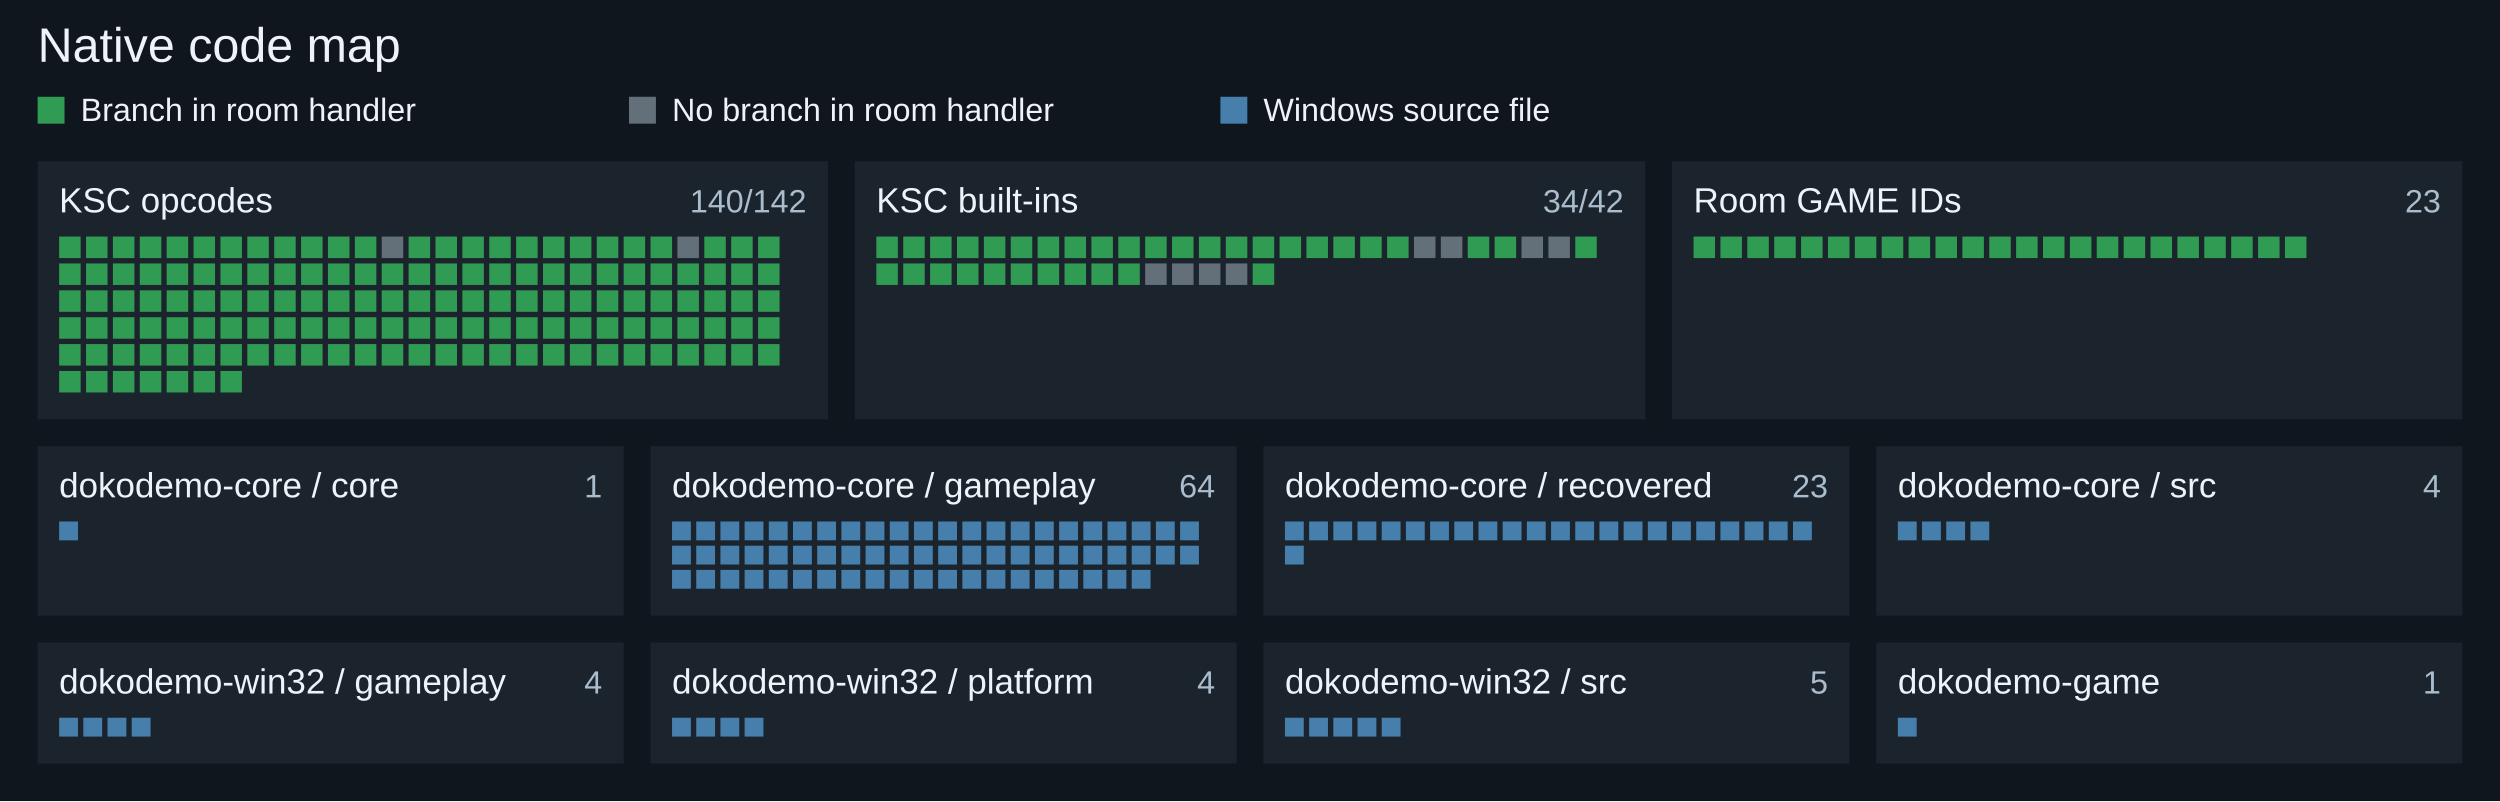
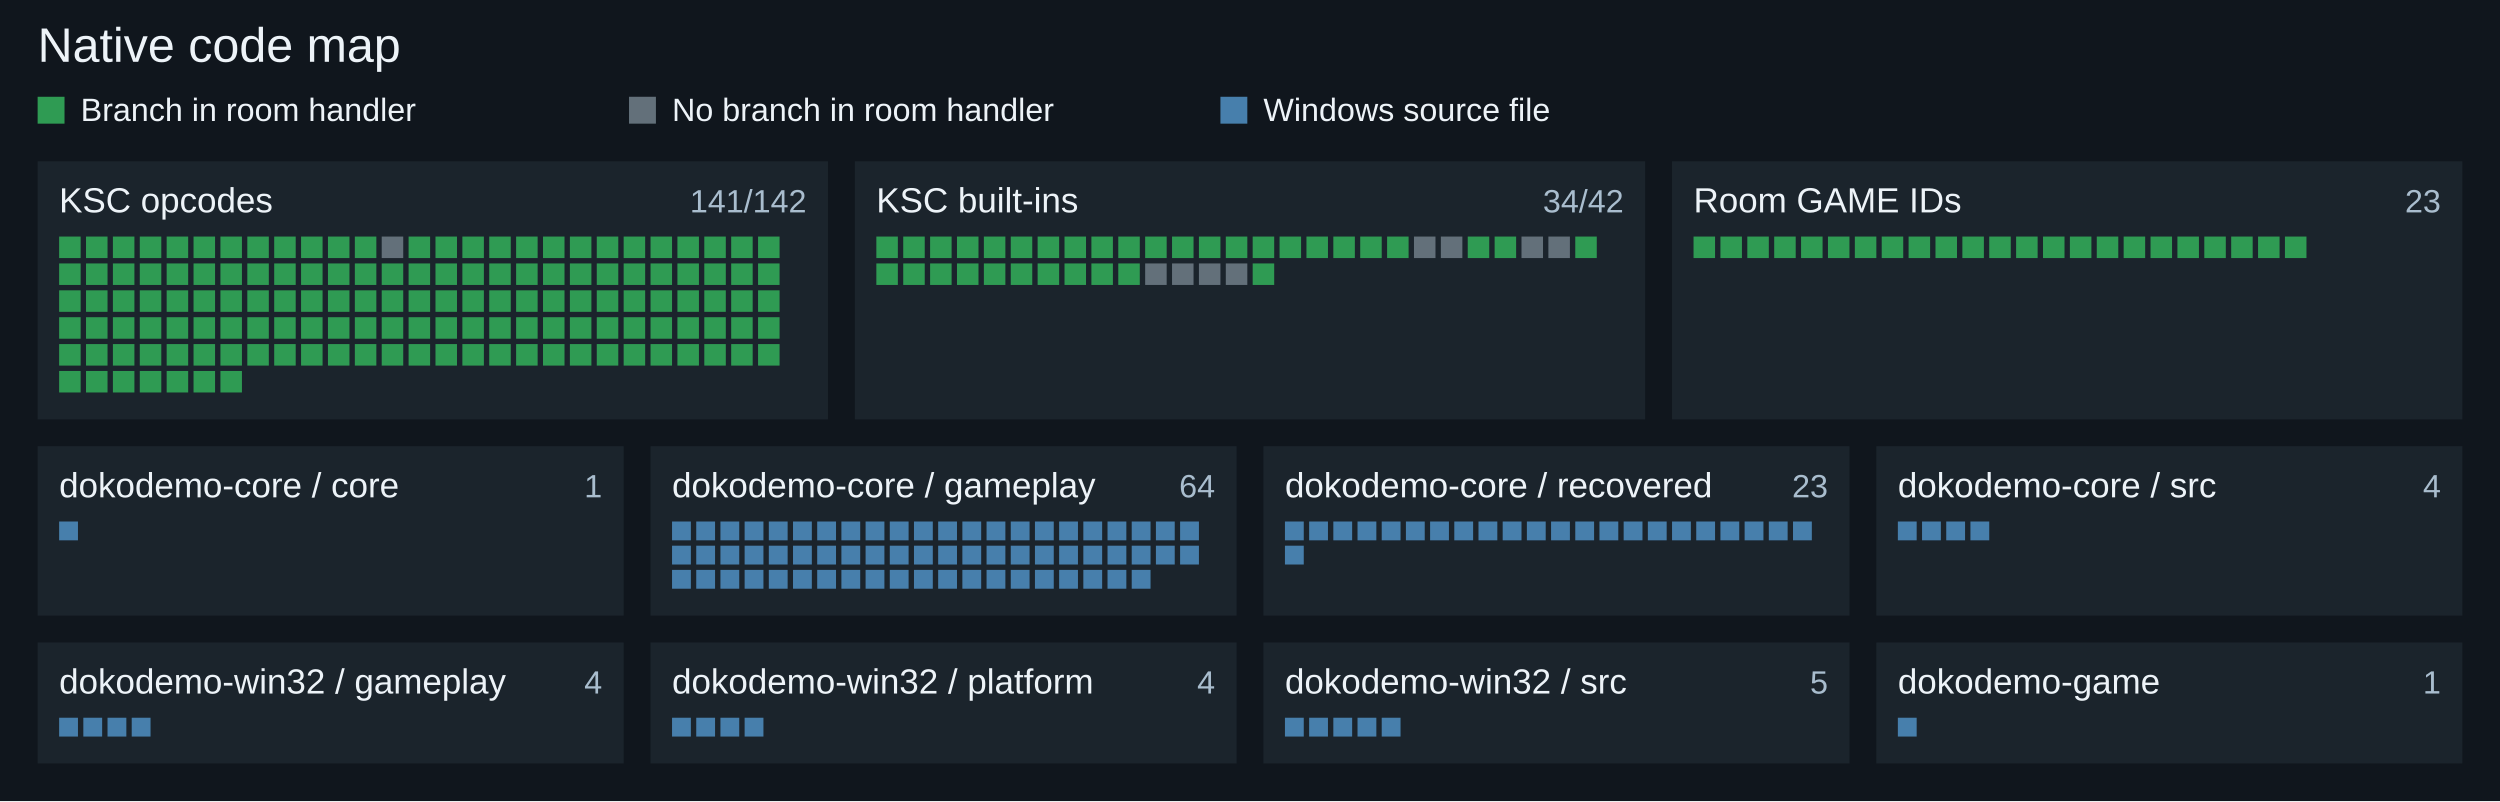
<svg xmlns="http://www.w3.org/2000/svg" width="930" height="298" viewBox="0 0 930 298" role="img" aria-label="Native code map. Each square represents a dispatch ID or Windows source file.">
  <rect x="0" y="0" width="930" height="298" fill="#10161d" />
  <g font-family="Segoe UI, Arial, sans-serif">
    <text x="14" y="23" font-size="18" fill="#edf3f8">Native code map</text>
    <rect x="14" y="36" width="10" height="10" fill="#2f9b53" />
    <text x="30" y="45" font-size="12" fill="#edf3f8">Branch in room handler</text>
    <rect x="234" y="36" width="10" height="10" fill="#63707a" />
    <text x="250" y="45" font-size="12" fill="#edf3f8">No branch in room handler</text>
    <rect x="454" y="36" width="10" height="10" fill="#477fac" />
    <text x="470" y="45" font-size="12" fill="#edf3f8">Windows source file</text>
    <rect x="14" y="60" width="294" height="96" fill="#1b242c" />
    <text x="22" y="79" font-size="13" fill="#edf3f8">KSC opcodes</text>
-     <text x="300" y="79" font-size="12" fill="#a9bdce" text-anchor="end">140/142</text>
+     <text x="300" y="79" font-size="12" fill="#a9bdce" text-anchor="end">141/142</text>
    <rect x="22" y="88" width="8" height="8" fill="#2f9b53" />
    <rect x="32" y="88" width="8" height="8" fill="#2f9b53" />
    <rect x="42" y="88" width="8" height="8" fill="#2f9b53" />
    <rect x="52" y="88" width="8" height="8" fill="#2f9b53" />
    <rect x="62" y="88" width="8" height="8" fill="#2f9b53" />
    <rect x="72" y="88" width="8" height="8" fill="#2f9b53" />
    <rect x="82" y="88" width="8" height="8" fill="#2f9b53" />
    <rect x="92" y="88" width="8" height="8" fill="#2f9b53" />
    <rect x="102" y="88" width="8" height="8" fill="#2f9b53" />
    <rect x="112" y="88" width="8" height="8" fill="#2f9b53" />
    <rect x="122" y="88" width="8" height="8" fill="#2f9b53" />
    <rect x="132" y="88" width="8" height="8" fill="#2f9b53" />
    <rect x="142" y="88" width="8" height="8" fill="#63707a" />
    <rect x="152" y="88" width="8" height="8" fill="#2f9b53" />
    <rect x="162" y="88" width="8" height="8" fill="#2f9b53" />
    <rect x="172" y="88" width="8" height="8" fill="#2f9b53" />
    <rect x="182" y="88" width="8" height="8" fill="#2f9b53" />
    <rect x="192" y="88" width="8" height="8" fill="#2f9b53" />
    <rect x="202" y="88" width="8" height="8" fill="#2f9b53" />
    <rect x="212" y="88" width="8" height="8" fill="#2f9b53" />
    <rect x="222" y="88" width="8" height="8" fill="#2f9b53" />
    <rect x="232" y="88" width="8" height="8" fill="#2f9b53" />
    <rect x="242" y="88" width="8" height="8" fill="#2f9b53" />
-     <rect x="252" y="88" width="8" height="8" fill="#63707a" />
+     <rect x="252" y="88" width="8" height="8" fill="#2f9b53" />
    <rect x="262" y="88" width="8" height="8" fill="#2f9b53" />
    <rect x="272" y="88" width="8" height="8" fill="#2f9b53" />
    <rect x="282" y="88" width="8" height="8" fill="#2f9b53" />
    <rect x="22" y="98" width="8" height="8" fill="#2f9b53" />
    <rect x="32" y="98" width="8" height="8" fill="#2f9b53" />
    <rect x="42" y="98" width="8" height="8" fill="#2f9b53" />
    <rect x="52" y="98" width="8" height="8" fill="#2f9b53" />
    <rect x="62" y="98" width="8" height="8" fill="#2f9b53" />
    <rect x="72" y="98" width="8" height="8" fill="#2f9b53" />
    <rect x="82" y="98" width="8" height="8" fill="#2f9b53" />
    <rect x="92" y="98" width="8" height="8" fill="#2f9b53" />
    <rect x="102" y="98" width="8" height="8" fill="#2f9b53" />
    <rect x="112" y="98" width="8" height="8" fill="#2f9b53" />
    <rect x="122" y="98" width="8" height="8" fill="#2f9b53" />
    <rect x="132" y="98" width="8" height="8" fill="#2f9b53" />
    <rect x="142" y="98" width="8" height="8" fill="#2f9b53" />
    <rect x="152" y="98" width="8" height="8" fill="#2f9b53" />
    <rect x="162" y="98" width="8" height="8" fill="#2f9b53" />
    <rect x="172" y="98" width="8" height="8" fill="#2f9b53" />
    <rect x="182" y="98" width="8" height="8" fill="#2f9b53" />
    <rect x="192" y="98" width="8" height="8" fill="#2f9b53" />
    <rect x="202" y="98" width="8" height="8" fill="#2f9b53" />
    <rect x="212" y="98" width="8" height="8" fill="#2f9b53" />
    <rect x="222" y="98" width="8" height="8" fill="#2f9b53" />
    <rect x="232" y="98" width="8" height="8" fill="#2f9b53" />
    <rect x="242" y="98" width="8" height="8" fill="#2f9b53" />
    <rect x="252" y="98" width="8" height="8" fill="#2f9b53" />
    <rect x="262" y="98" width="8" height="8" fill="#2f9b53" />
    <rect x="272" y="98" width="8" height="8" fill="#2f9b53" />
    <rect x="282" y="98" width="8" height="8" fill="#2f9b53" />
    <rect x="22" y="108" width="8" height="8" fill="#2f9b53" />
    <rect x="32" y="108" width="8" height="8" fill="#2f9b53" />
    <rect x="42" y="108" width="8" height="8" fill="#2f9b53" />
    <rect x="52" y="108" width="8" height="8" fill="#2f9b53" />
    <rect x="62" y="108" width="8" height="8" fill="#2f9b53" />
    <rect x="72" y="108" width="8" height="8" fill="#2f9b53" />
    <rect x="82" y="108" width="8" height="8" fill="#2f9b53" />
    <rect x="92" y="108" width="8" height="8" fill="#2f9b53" />
    <rect x="102" y="108" width="8" height="8" fill="#2f9b53" />
    <rect x="112" y="108" width="8" height="8" fill="#2f9b53" />
    <rect x="122" y="108" width="8" height="8" fill="#2f9b53" />
    <rect x="132" y="108" width="8" height="8" fill="#2f9b53" />
    <rect x="142" y="108" width="8" height="8" fill="#2f9b53" />
    <rect x="152" y="108" width="8" height="8" fill="#2f9b53" />
    <rect x="162" y="108" width="8" height="8" fill="#2f9b53" />
    <rect x="172" y="108" width="8" height="8" fill="#2f9b53" />
    <rect x="182" y="108" width="8" height="8" fill="#2f9b53" />
    <rect x="192" y="108" width="8" height="8" fill="#2f9b53" />
    <rect x="202" y="108" width="8" height="8" fill="#2f9b53" />
    <rect x="212" y="108" width="8" height="8" fill="#2f9b53" />
    <rect x="222" y="108" width="8" height="8" fill="#2f9b53" />
    <rect x="232" y="108" width="8" height="8" fill="#2f9b53" />
    <rect x="242" y="108" width="8" height="8" fill="#2f9b53" />
    <rect x="252" y="108" width="8" height="8" fill="#2f9b53" />
    <rect x="262" y="108" width="8" height="8" fill="#2f9b53" />
    <rect x="272" y="108" width="8" height="8" fill="#2f9b53" />
    <rect x="282" y="108" width="8" height="8" fill="#2f9b53" />
    <rect x="22" y="118" width="8" height="8" fill="#2f9b53" />
    <rect x="32" y="118" width="8" height="8" fill="#2f9b53" />
    <rect x="42" y="118" width="8" height="8" fill="#2f9b53" />
    <rect x="52" y="118" width="8" height="8" fill="#2f9b53" />
    <rect x="62" y="118" width="8" height="8" fill="#2f9b53" />
    <rect x="72" y="118" width="8" height="8" fill="#2f9b53" />
    <rect x="82" y="118" width="8" height="8" fill="#2f9b53" />
    <rect x="92" y="118" width="8" height="8" fill="#2f9b53" />
    <rect x="102" y="118" width="8" height="8" fill="#2f9b53" />
    <rect x="112" y="118" width="8" height="8" fill="#2f9b53" />
    <rect x="122" y="118" width="8" height="8" fill="#2f9b53" />
    <rect x="132" y="118" width="8" height="8" fill="#2f9b53" />
    <rect x="142" y="118" width="8" height="8" fill="#2f9b53" />
    <rect x="152" y="118" width="8" height="8" fill="#2f9b53" />
    <rect x="162" y="118" width="8" height="8" fill="#2f9b53" />
    <rect x="172" y="118" width="8" height="8" fill="#2f9b53" />
    <rect x="182" y="118" width="8" height="8" fill="#2f9b53" />
    <rect x="192" y="118" width="8" height="8" fill="#2f9b53" />
    <rect x="202" y="118" width="8" height="8" fill="#2f9b53" />
    <rect x="212" y="118" width="8" height="8" fill="#2f9b53" />
    <rect x="222" y="118" width="8" height="8" fill="#2f9b53" />
    <rect x="232" y="118" width="8" height="8" fill="#2f9b53" />
    <rect x="242" y="118" width="8" height="8" fill="#2f9b53" />
    <rect x="252" y="118" width="8" height="8" fill="#2f9b53" />
    <rect x="262" y="118" width="8" height="8" fill="#2f9b53" />
    <rect x="272" y="118" width="8" height="8" fill="#2f9b53" />
    <rect x="282" y="118" width="8" height="8" fill="#2f9b53" />
    <rect x="22" y="128" width="8" height="8" fill="#2f9b53" />
    <rect x="32" y="128" width="8" height="8" fill="#2f9b53" />
    <rect x="42" y="128" width="8" height="8" fill="#2f9b53" />
    <rect x="52" y="128" width="8" height="8" fill="#2f9b53" />
    <rect x="62" y="128" width="8" height="8" fill="#2f9b53" />
    <rect x="72" y="128" width="8" height="8" fill="#2f9b53" />
    <rect x="82" y="128" width="8" height="8" fill="#2f9b53" />
    <rect x="92" y="128" width="8" height="8" fill="#2f9b53" />
    <rect x="102" y="128" width="8" height="8" fill="#2f9b53" />
    <rect x="112" y="128" width="8" height="8" fill="#2f9b53" />
    <rect x="122" y="128" width="8" height="8" fill="#2f9b53" />
    <rect x="132" y="128" width="8" height="8" fill="#2f9b53" />
    <rect x="142" y="128" width="8" height="8" fill="#2f9b53" />
    <rect x="152" y="128" width="8" height="8" fill="#2f9b53" />
    <rect x="162" y="128" width="8" height="8" fill="#2f9b53" />
    <rect x="172" y="128" width="8" height="8" fill="#2f9b53" />
    <rect x="182" y="128" width="8" height="8" fill="#2f9b53" />
    <rect x="192" y="128" width="8" height="8" fill="#2f9b53" />
    <rect x="202" y="128" width="8" height="8" fill="#2f9b53" />
    <rect x="212" y="128" width="8" height="8" fill="#2f9b53" />
    <rect x="222" y="128" width="8" height="8" fill="#2f9b53" />
    <rect x="232" y="128" width="8" height="8" fill="#2f9b53" />
    <rect x="242" y="128" width="8" height="8" fill="#2f9b53" />
    <rect x="252" y="128" width="8" height="8" fill="#2f9b53" />
    <rect x="262" y="128" width="8" height="8" fill="#2f9b53" />
    <rect x="272" y="128" width="8" height="8" fill="#2f9b53" />
    <rect x="282" y="128" width="8" height="8" fill="#2f9b53" />
    <rect x="22" y="138" width="8" height="8" fill="#2f9b53" />
    <rect x="32" y="138" width="8" height="8" fill="#2f9b53" />
    <rect x="42" y="138" width="8" height="8" fill="#2f9b53" />
    <rect x="52" y="138" width="8" height="8" fill="#2f9b53" />
    <rect x="62" y="138" width="8" height="8" fill="#2f9b53" />
    <rect x="72" y="138" width="8" height="8" fill="#2f9b53" />
    <rect x="82" y="138" width="8" height="8" fill="#2f9b53" />
    <rect x="318" y="60" width="294" height="96" fill="#1b242c" />
    <text x="326" y="79" font-size="13" fill="#edf3f8">KSC built-ins</text>
    <text x="604" y="79" font-size="12" fill="#a9bdce" text-anchor="end">34/42</text>
    <rect x="326" y="88" width="8" height="8" fill="#2f9b53" />
    <rect x="336" y="88" width="8" height="8" fill="#2f9b53" />
    <rect x="346" y="88" width="8" height="8" fill="#2f9b53" />
    <rect x="356" y="88" width="8" height="8" fill="#2f9b53" />
    <rect x="366" y="88" width="8" height="8" fill="#2f9b53" />
    <rect x="376" y="88" width="8" height="8" fill="#2f9b53" />
    <rect x="386" y="88" width="8" height="8" fill="#2f9b53" />
    <rect x="396" y="88" width="8" height="8" fill="#2f9b53" />
    <rect x="406" y="88" width="8" height="8" fill="#2f9b53" />
    <rect x="416" y="88" width="8" height="8" fill="#2f9b53" />
    <rect x="426" y="88" width="8" height="8" fill="#2f9b53" />
    <rect x="436" y="88" width="8" height="8" fill="#2f9b53" />
    <rect x="446" y="88" width="8" height="8" fill="#2f9b53" />
    <rect x="456" y="88" width="8" height="8" fill="#2f9b53" />
    <rect x="466" y="88" width="8" height="8" fill="#2f9b53" />
    <rect x="476" y="88" width="8" height="8" fill="#2f9b53" />
    <rect x="486" y="88" width="8" height="8" fill="#2f9b53" />
    <rect x="496" y="88" width="8" height="8" fill="#2f9b53" />
    <rect x="506" y="88" width="8" height="8" fill="#2f9b53" />
    <rect x="516" y="88" width="8" height="8" fill="#2f9b53" />
    <rect x="526" y="88" width="8" height="8" fill="#63707a" />
    <rect x="536" y="88" width="8" height="8" fill="#63707a" />
    <rect x="546" y="88" width="8" height="8" fill="#2f9b53" />
    <rect x="556" y="88" width="8" height="8" fill="#2f9b53" />
    <rect x="566" y="88" width="8" height="8" fill="#63707a" />
    <rect x="576" y="88" width="8" height="8" fill="#63707a" />
    <rect x="586" y="88" width="8" height="8" fill="#2f9b53" />
    <rect x="326" y="98" width="8" height="8" fill="#2f9b53" />
    <rect x="336" y="98" width="8" height="8" fill="#2f9b53" />
    <rect x="346" y="98" width="8" height="8" fill="#2f9b53" />
    <rect x="356" y="98" width="8" height="8" fill="#2f9b53" />
    <rect x="366" y="98" width="8" height="8" fill="#2f9b53" />
    <rect x="376" y="98" width="8" height="8" fill="#2f9b53" />
    <rect x="386" y="98" width="8" height="8" fill="#2f9b53" />
    <rect x="396" y="98" width="8" height="8" fill="#2f9b53" />
    <rect x="406" y="98" width="8" height="8" fill="#2f9b53" />
    <rect x="416" y="98" width="8" height="8" fill="#2f9b53" />
    <rect x="426" y="98" width="8" height="8" fill="#63707a" />
    <rect x="436" y="98" width="8" height="8" fill="#63707a" />
    <rect x="446" y="98" width="8" height="8" fill="#63707a" />
    <rect x="456" y="98" width="8" height="8" fill="#63707a" />
    <rect x="466" y="98" width="8" height="8" fill="#2f9b53" />
    <rect x="622" y="60" width="294" height="96" fill="#1b242c" />
    <text x="630" y="79" font-size="13" fill="#edf3f8">Room GAME IDs</text>
    <text x="908" y="79" font-size="12" fill="#a9bdce" text-anchor="end">23</text>
    <rect x="630" y="88" width="8" height="8" fill="#2f9b53" />
    <rect x="640" y="88" width="8" height="8" fill="#2f9b53" />
    <rect x="650" y="88" width="8" height="8" fill="#2f9b53" />
    <rect x="660" y="88" width="8" height="8" fill="#2f9b53" />
    <rect x="670" y="88" width="8" height="8" fill="#2f9b53" />
    <rect x="680" y="88" width="8" height="8" fill="#2f9b53" />
    <rect x="690" y="88" width="8" height="8" fill="#2f9b53" />
    <rect x="700" y="88" width="8" height="8" fill="#2f9b53" />
    <rect x="710" y="88" width="8" height="8" fill="#2f9b53" />
    <rect x="720" y="88" width="8" height="8" fill="#2f9b53" />
    <rect x="730" y="88" width="8" height="8" fill="#2f9b53" />
    <rect x="740" y="88" width="8" height="8" fill="#2f9b53" />
    <rect x="750" y="88" width="8" height="8" fill="#2f9b53" />
    <rect x="760" y="88" width="8" height="8" fill="#2f9b53" />
    <rect x="770" y="88" width="8" height="8" fill="#2f9b53" />
    <rect x="780" y="88" width="8" height="8" fill="#2f9b53" />
    <rect x="790" y="88" width="8" height="8" fill="#2f9b53" />
    <rect x="800" y="88" width="8" height="8" fill="#2f9b53" />
    <rect x="810" y="88" width="8" height="8" fill="#2f9b53" />
    <rect x="820" y="88" width="8" height="8" fill="#2f9b53" />
    <rect x="830" y="88" width="8" height="8" fill="#2f9b53" />
    <rect x="840" y="88" width="8" height="8" fill="#2f9b53" />
    <rect x="850" y="88" width="8" height="8" fill="#2f9b53" />
    <rect x="14" y="166" width="218" height="63" fill="#1b242c" />
    <text x="22" y="185" font-size="13" fill="#edf3f8">dokodemo-core / core</text>
    <text x="224" y="185" font-size="12" fill="#a9bdce" text-anchor="end">1</text>
    <rect x="22" y="194" width="7" height="7" fill="#477fac" />
    <rect x="242" y="166" width="218" height="63" fill="#1b242c" />
    <text x="250" y="185" font-size="13" fill="#edf3f8">dokodemo-core / gameplay</text>
    <text x="452" y="185" font-size="12" fill="#a9bdce" text-anchor="end">64</text>
    <rect x="250" y="194" width="7" height="7" fill="#477fac" />
    <rect x="259" y="194" width="7" height="7" fill="#477fac" />
    <rect x="268" y="194" width="7" height="7" fill="#477fac" />
    <rect x="277" y="194" width="7" height="7" fill="#477fac" />
    <rect x="286" y="194" width="7" height="7" fill="#477fac" />
    <rect x="295" y="194" width="7" height="7" fill="#477fac" />
    <rect x="304" y="194" width="7" height="7" fill="#477fac" />
    <rect x="313" y="194" width="7" height="7" fill="#477fac" />
    <rect x="322" y="194" width="7" height="7" fill="#477fac" />
    <rect x="331" y="194" width="7" height="7" fill="#477fac" />
    <rect x="340" y="194" width="7" height="7" fill="#477fac" />
    <rect x="349" y="194" width="7" height="7" fill="#477fac" />
    <rect x="358" y="194" width="7" height="7" fill="#477fac" />
    <rect x="367" y="194" width="7" height="7" fill="#477fac" />
    <rect x="376" y="194" width="7" height="7" fill="#477fac" />
    <rect x="385" y="194" width="7" height="7" fill="#477fac" />
    <rect x="394" y="194" width="7" height="7" fill="#477fac" />
    <rect x="403" y="194" width="7" height="7" fill="#477fac" />
    <rect x="412" y="194" width="7" height="7" fill="#477fac" />
    <rect x="421" y="194" width="7" height="7" fill="#477fac" />
    <rect x="430" y="194" width="7" height="7" fill="#477fac" />
    <rect x="439" y="194" width="7" height="7" fill="#477fac" />
    <rect x="250" y="203" width="7" height="7" fill="#477fac" />
    <rect x="259" y="203" width="7" height="7" fill="#477fac" />
    <rect x="268" y="203" width="7" height="7" fill="#477fac" />
    <rect x="277" y="203" width="7" height="7" fill="#477fac" />
    <rect x="286" y="203" width="7" height="7" fill="#477fac" />
    <rect x="295" y="203" width="7" height="7" fill="#477fac" />
    <rect x="304" y="203" width="7" height="7" fill="#477fac" />
    <rect x="313" y="203" width="7" height="7" fill="#477fac" />
    <rect x="322" y="203" width="7" height="7" fill="#477fac" />
    <rect x="331" y="203" width="7" height="7" fill="#477fac" />
    <rect x="340" y="203" width="7" height="7" fill="#477fac" />
    <rect x="349" y="203" width="7" height="7" fill="#477fac" />
    <rect x="358" y="203" width="7" height="7" fill="#477fac" />
    <rect x="367" y="203" width="7" height="7" fill="#477fac" />
    <rect x="376" y="203" width="7" height="7" fill="#477fac" />
    <rect x="385" y="203" width="7" height="7" fill="#477fac" />
    <rect x="394" y="203" width="7" height="7" fill="#477fac" />
    <rect x="403" y="203" width="7" height="7" fill="#477fac" />
    <rect x="412" y="203" width="7" height="7" fill="#477fac" />
    <rect x="421" y="203" width="7" height="7" fill="#477fac" />
    <rect x="430" y="203" width="7" height="7" fill="#477fac" />
    <rect x="439" y="203" width="7" height="7" fill="#477fac" />
    <rect x="250" y="212" width="7" height="7" fill="#477fac" />
    <rect x="259" y="212" width="7" height="7" fill="#477fac" />
    <rect x="268" y="212" width="7" height="7" fill="#477fac" />
    <rect x="277" y="212" width="7" height="7" fill="#477fac" />
    <rect x="286" y="212" width="7" height="7" fill="#477fac" />
    <rect x="295" y="212" width="7" height="7" fill="#477fac" />
    <rect x="304" y="212" width="7" height="7" fill="#477fac" />
    <rect x="313" y="212" width="7" height="7" fill="#477fac" />
    <rect x="322" y="212" width="7" height="7" fill="#477fac" />
    <rect x="331" y="212" width="7" height="7" fill="#477fac" />
    <rect x="340" y="212" width="7" height="7" fill="#477fac" />
    <rect x="349" y="212" width="7" height="7" fill="#477fac" />
    <rect x="358" y="212" width="7" height="7" fill="#477fac" />
    <rect x="367" y="212" width="7" height="7" fill="#477fac" />
    <rect x="376" y="212" width="7" height="7" fill="#477fac" />
    <rect x="385" y="212" width="7" height="7" fill="#477fac" />
    <rect x="394" y="212" width="7" height="7" fill="#477fac" />
    <rect x="403" y="212" width="7" height="7" fill="#477fac" />
    <rect x="412" y="212" width="7" height="7" fill="#477fac" />
    <rect x="421" y="212" width="7" height="7" fill="#477fac" />
    <rect x="470" y="166" width="218" height="63" fill="#1b242c" />
    <text x="478" y="185" font-size="13" fill="#edf3f8">dokodemo-core / recovered</text>
    <text x="680" y="185" font-size="12" fill="#a9bdce" text-anchor="end">23</text>
    <rect x="478" y="194" width="7" height="7" fill="#477fac" />
    <rect x="487" y="194" width="7" height="7" fill="#477fac" />
    <rect x="496" y="194" width="7" height="7" fill="#477fac" />
    <rect x="505" y="194" width="7" height="7" fill="#477fac" />
    <rect x="514" y="194" width="7" height="7" fill="#477fac" />
    <rect x="523" y="194" width="7" height="7" fill="#477fac" />
    <rect x="532" y="194" width="7" height="7" fill="#477fac" />
    <rect x="541" y="194" width="7" height="7" fill="#477fac" />
    <rect x="550" y="194" width="7" height="7" fill="#477fac" />
    <rect x="559" y="194" width="7" height="7" fill="#477fac" />
    <rect x="568" y="194" width="7" height="7" fill="#477fac" />
    <rect x="577" y="194" width="7" height="7" fill="#477fac" />
    <rect x="586" y="194" width="7" height="7" fill="#477fac" />
    <rect x="595" y="194" width="7" height="7" fill="#477fac" />
    <rect x="604" y="194" width="7" height="7" fill="#477fac" />
    <rect x="613" y="194" width="7" height="7" fill="#477fac" />
    <rect x="622" y="194" width="7" height="7" fill="#477fac" />
    <rect x="631" y="194" width="7" height="7" fill="#477fac" />
    <rect x="640" y="194" width="7" height="7" fill="#477fac" />
    <rect x="649" y="194" width="7" height="7" fill="#477fac" />
    <rect x="658" y="194" width="7" height="7" fill="#477fac" />
    <rect x="667" y="194" width="7" height="7" fill="#477fac" />
    <rect x="478" y="203" width="7" height="7" fill="#477fac" />
    <rect x="698" y="166" width="218" height="63" fill="#1b242c" />
    <text x="706" y="185" font-size="13" fill="#edf3f8">dokodemo-core / src</text>
    <text x="908" y="185" font-size="12" fill="#a9bdce" text-anchor="end">4</text>
    <rect x="706" y="194" width="7" height="7" fill="#477fac" />
    <rect x="715" y="194" width="7" height="7" fill="#477fac" />
    <rect x="724" y="194" width="7" height="7" fill="#477fac" />
    <rect x="733" y="194" width="7" height="7" fill="#477fac" />
    <rect x="14" y="239" width="218" height="45" fill="#1b242c" />
    <text x="22" y="258" font-size="13" fill="#edf3f8">dokodemo-win32 / gameplay</text>
    <text x="224" y="258" font-size="12" fill="#a9bdce" text-anchor="end">4</text>
    <rect x="22" y="267" width="7" height="7" fill="#477fac" />
    <rect x="31" y="267" width="7" height="7" fill="#477fac" />
    <rect x="40" y="267" width="7" height="7" fill="#477fac" />
    <rect x="49" y="267" width="7" height="7" fill="#477fac" />
    <rect x="242" y="239" width="218" height="45" fill="#1b242c" />
    <text x="250" y="258" font-size="13" fill="#edf3f8">dokodemo-win32 / platform</text>
    <text x="452" y="258" font-size="12" fill="#a9bdce" text-anchor="end">4</text>
    <rect x="250" y="267" width="7" height="7" fill="#477fac" />
    <rect x="259" y="267" width="7" height="7" fill="#477fac" />
    <rect x="268" y="267" width="7" height="7" fill="#477fac" />
    <rect x="277" y="267" width="7" height="7" fill="#477fac" />
    <rect x="470" y="239" width="218" height="45" fill="#1b242c" />
    <text x="478" y="258" font-size="13" fill="#edf3f8">dokodemo-win32 / src</text>
    <text x="680" y="258" font-size="12" fill="#a9bdce" text-anchor="end">5</text>
    <rect x="478" y="267" width="7" height="7" fill="#477fac" />
    <rect x="487" y="267" width="7" height="7" fill="#477fac" />
    <rect x="496" y="267" width="7" height="7" fill="#477fac" />
    <rect x="505" y="267" width="7" height="7" fill="#477fac" />
    <rect x="514" y="267" width="7" height="7" fill="#477fac" />
    <rect x="698" y="239" width="218" height="45" fill="#1b242c" />
    <text x="706" y="258" font-size="13" fill="#edf3f8">dokodemo-game</text>
    <text x="908" y="258" font-size="12" fill="#a9bdce" text-anchor="end">1</text>
    <rect x="706" y="267" width="7" height="7" fill="#477fac" />
  </g>
</svg>
